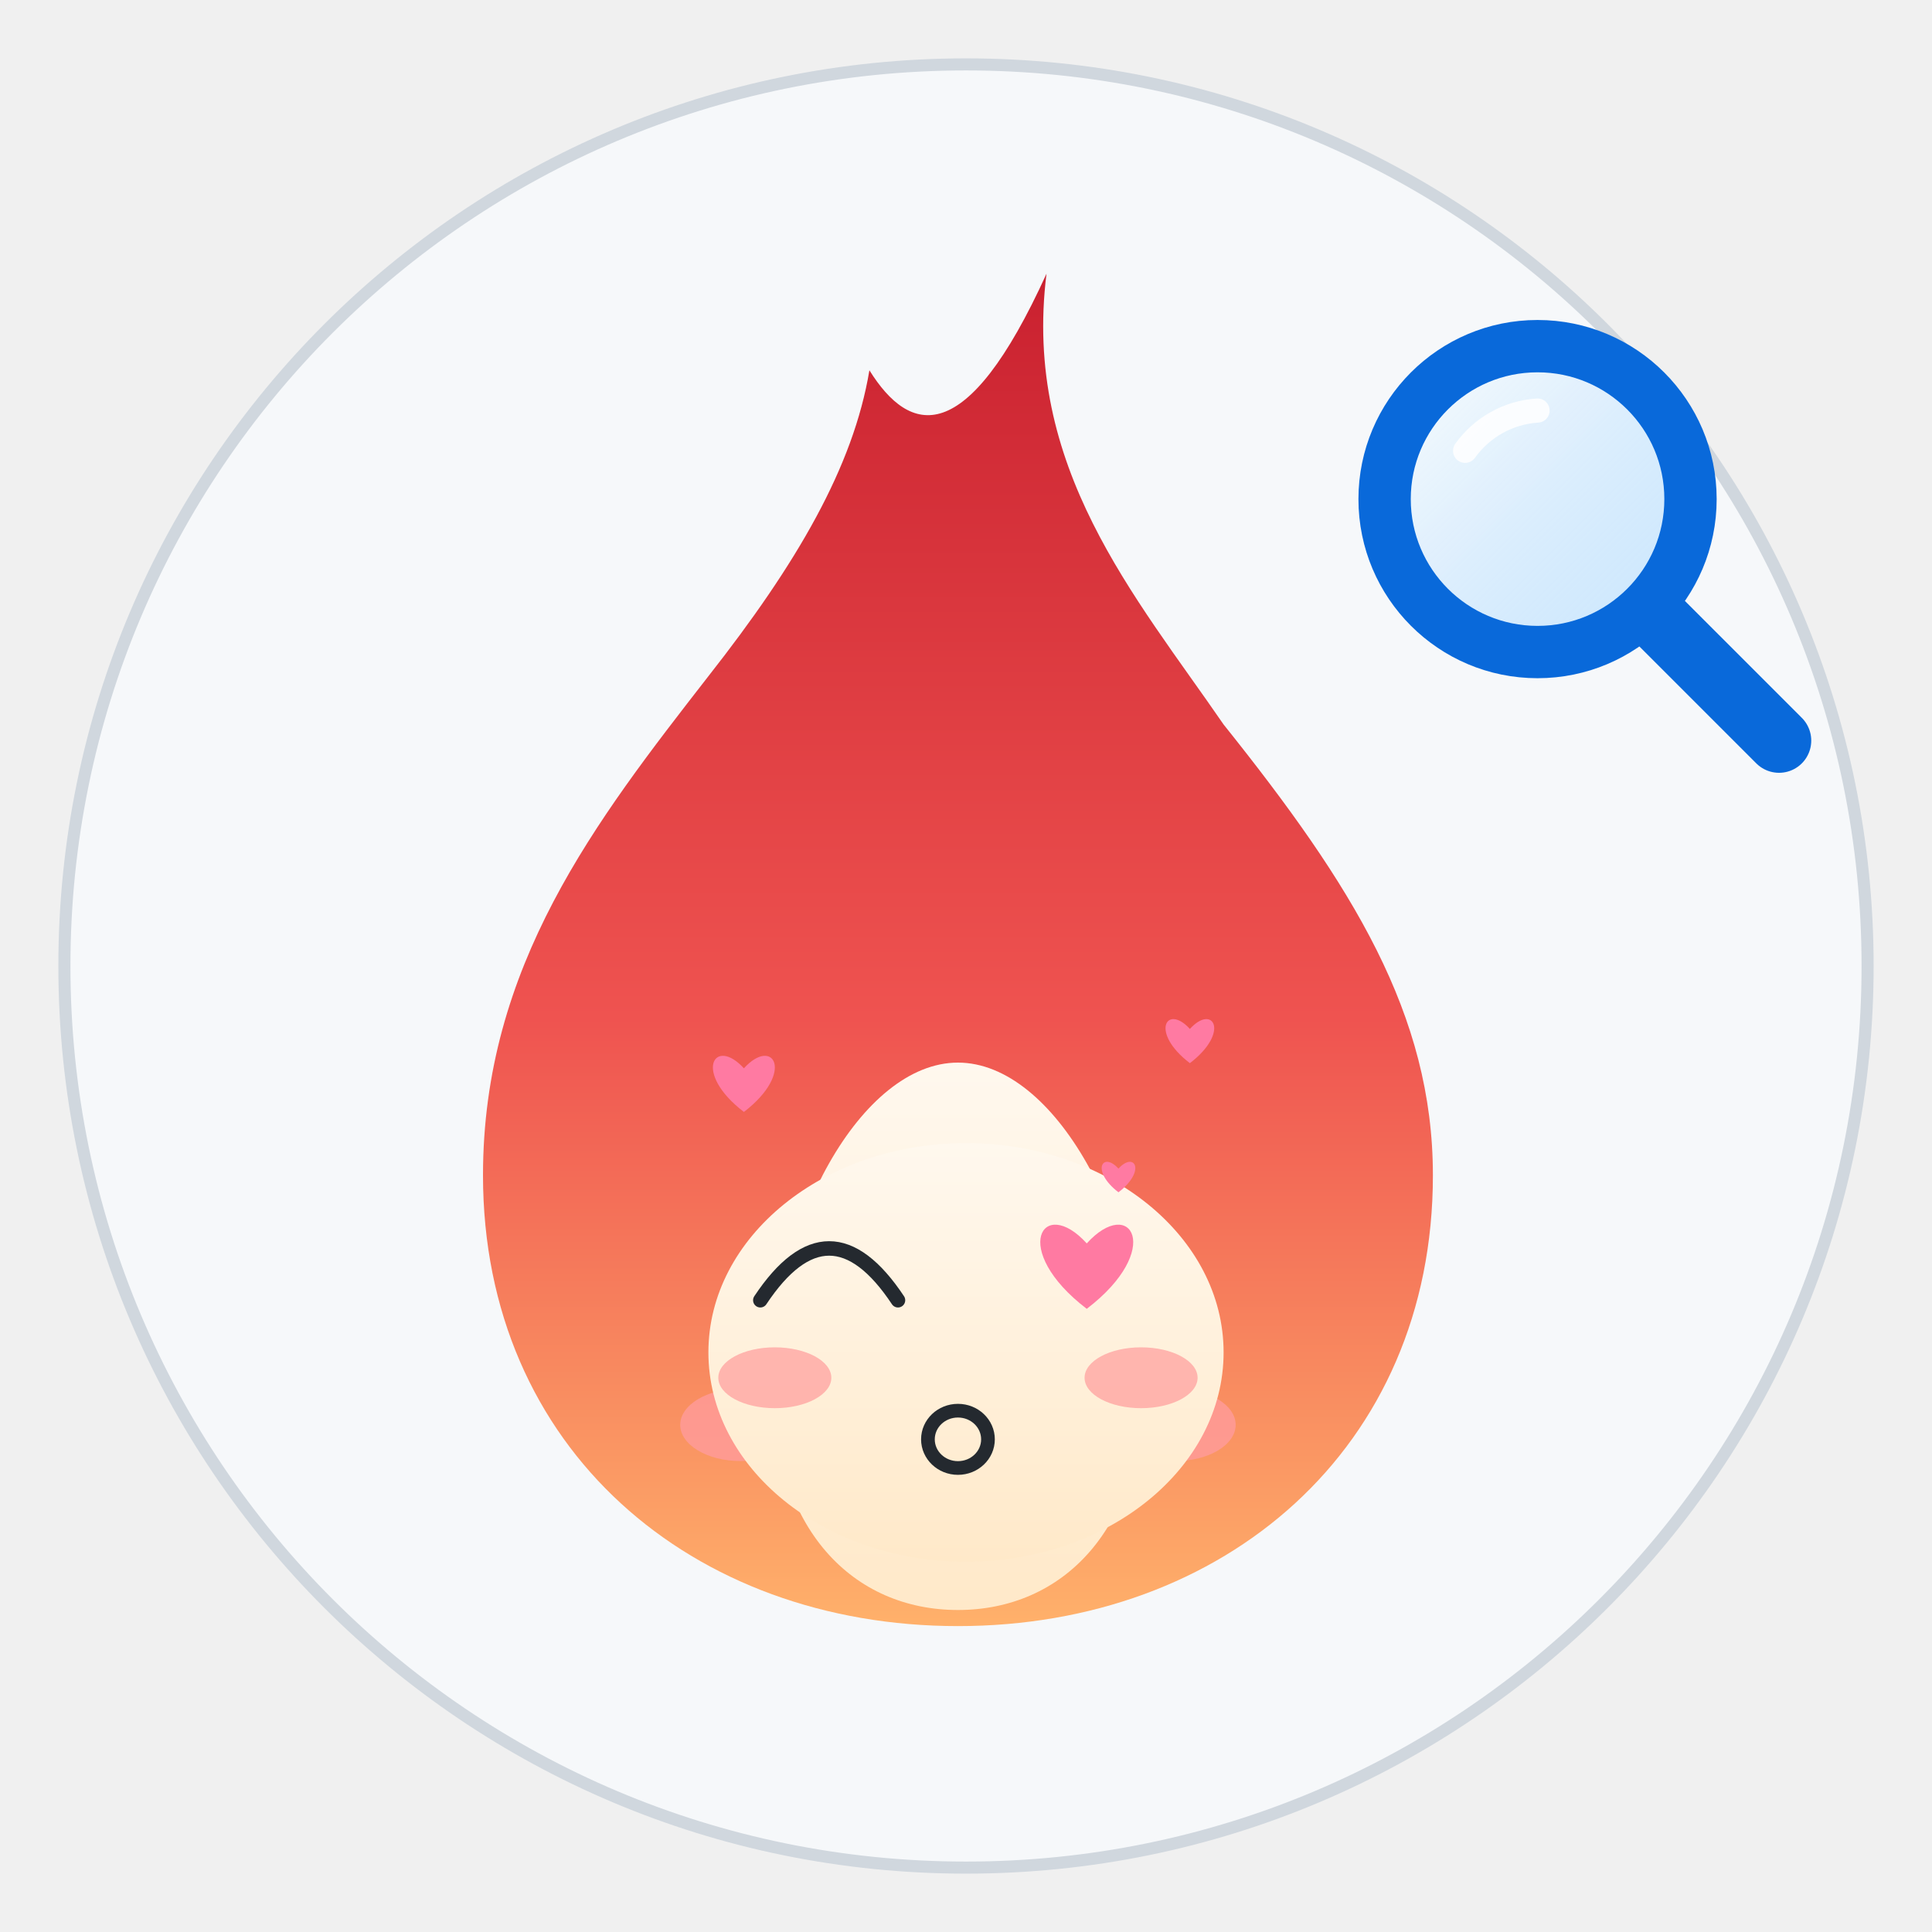
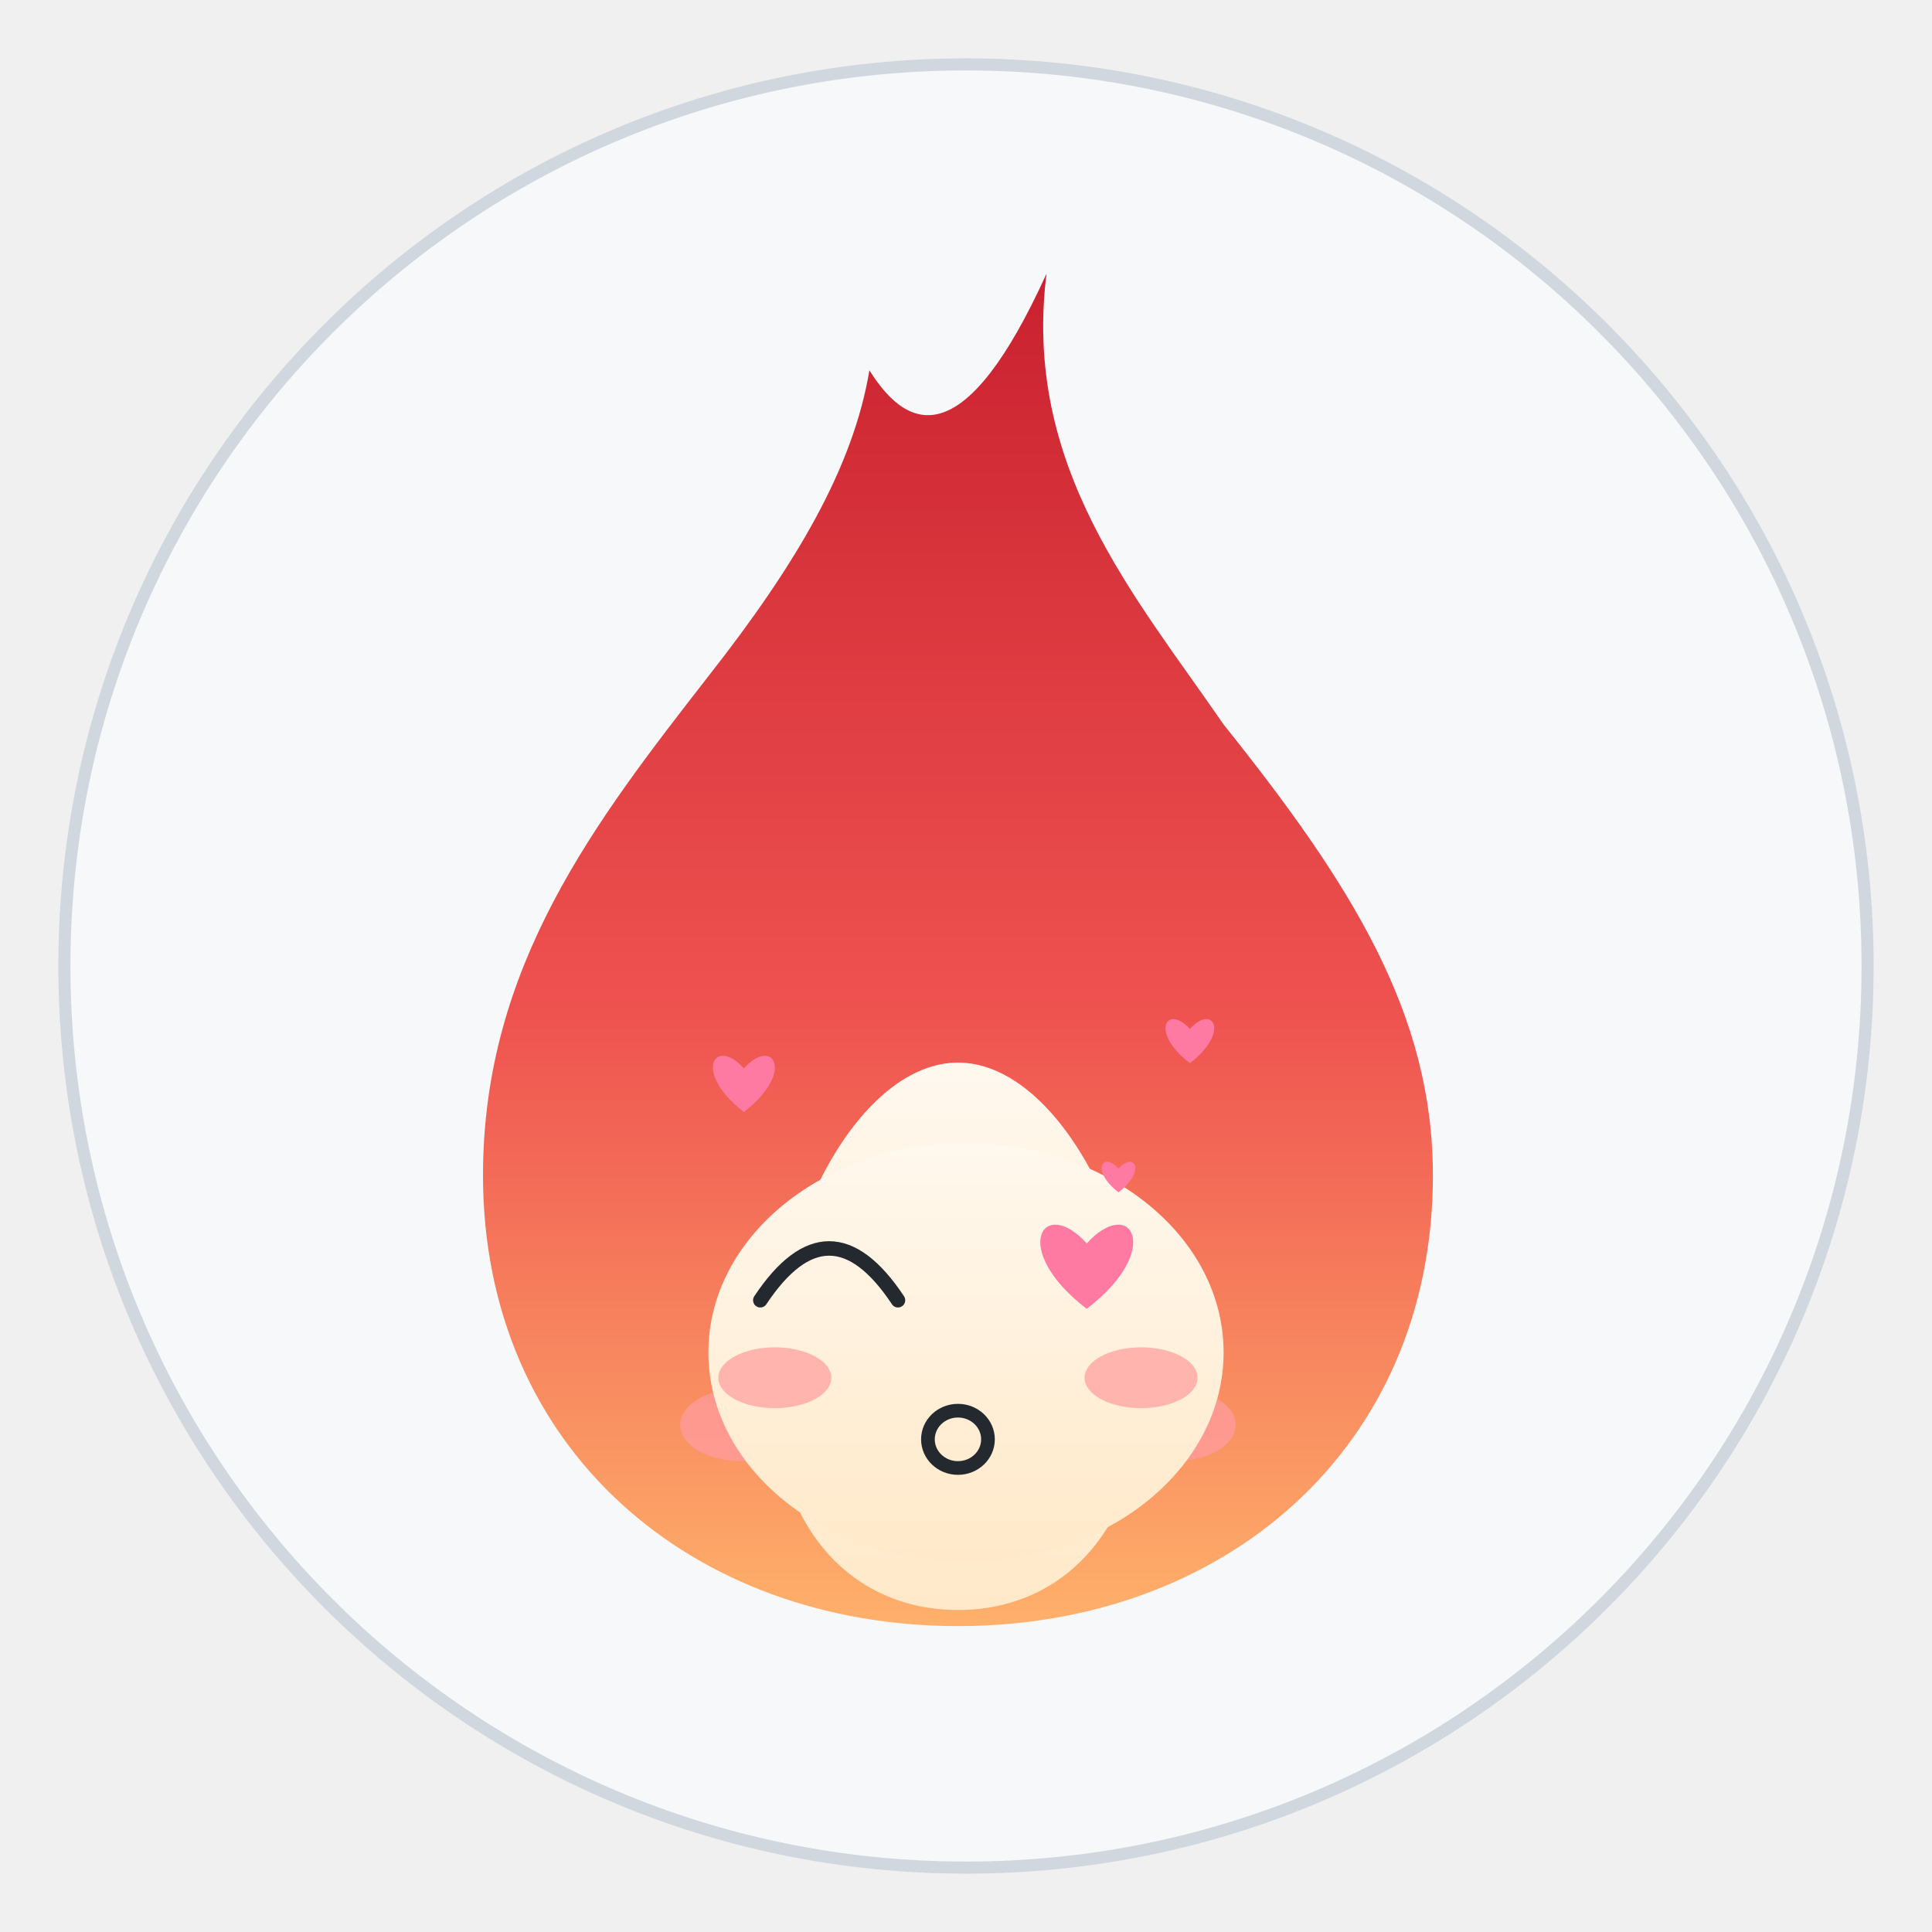
<svg xmlns="http://www.w3.org/2000/svg" viewBox="0 0 240 240" width="240" height="240" role="img" aria-label="焰焰 · 撒娇 Coquettish">
  <style>
.ex-motion { animation: ex-sway 2.4s ease-in-out infinite; transform-box: fill-box; transform-origin: 50% 50%; }
.ex-anim-tear { animation: ex-tear 1.8s ease-in infinite; transform-box: fill-box; transform-origin: center; }
.ex-anim-sweat { animation: ex-tear 1.5s ease-in infinite; transform-box: fill-box; transform-origin: center; }
.ex-anim-heart { animation: ex-heart 2.2s ease-out infinite; transform-box: fill-box; transform-origin: center; }
.ex-anim-spark { animation: ex-spark 1.9s ease-in-out infinite; transform-box: fill-box; transform-origin: center; }
.ex-anim-rain { animation: ex-rain 1.4s linear infinite; transform-box: fill-box; transform-origin: center; }
.ex-anim-confetti { animation: ex-confetti 2.4s linear infinite; transform-box: fill-box; transform-origin: center; }
.ex-anim-pulse { animation: ex-pulse 1.6s ease-in-out infinite; transform-box: fill-box; transform-origin: center; }
.ex-anim-knock { animation: ex-knock 0.55s ease-in-out infinite; transform-box: fill-box; transform-origin: center; }
.ex-anim-knockline { animation: ex-knockline 0.55s ease-out infinite; transform-box: fill-box; transform-origin: center; }
.ex-anim-palm { animation: ex-palm 0.9s ease-in-out infinite; transform-box: fill-box; transform-origin: center; }
.ex-anim-steam { animation: ex-steam 1.8s ease-out infinite; transform-box: fill-box; transform-origin: center; }
.ex-anim-shock { animation: ex-shock 0.5s ease-in-out infinite; transform-box: fill-box; transform-origin: center; }
.ex-anim-please { animation: ex-please 1.4s ease-in-out infinite; transform-box: fill-box; transform-origin: center; }
.ex-anim-drift { animation: ex-drift 4.5s ease-in-out infinite; transform-box: fill-box; transform-origin: center; }
@keyframes ex-sway { 0%,100% { transform: rotate(0deg); } 50% { transform: rotate(-2.5deg); } }
@keyframes ex-tear { 0% { transform: translateY(0); opacity: 0; } 18% { opacity: 1; } 100% { transform: translateY(9.9px); opacity: 0; } }
@keyframes ex-heart { 0% { transform: translateY(0) scale(.65); opacity: 0; } 20% { opacity: 1; } 100% { transform: translateY(-16.2px) scale(1.15); opacity: 0; } }
@keyframes ex-spark { 0%,100% { transform: scale(.6) rotate(0deg); opacity: .3; } 50% { transform: scale(1.15) rotate(25deg); opacity: 1; } }
@keyframes ex-rain { 0% { transform: translateY(0); opacity: 0; } 20% { opacity: 1; } 100% { transform: translateY(10.8px); opacity: 0; } }
@keyframes ex-confetti { 0% { transform: translateY(-4px) rotate(0deg); opacity: 1; } 100% { transform: translateY(14.4px) rotate(200deg); opacity: 0; } }
@keyframes ex-pulse { 0%,100% { transform: scale(1); opacity: .35; } 50% { transform: scale(1.18); opacity: .7; } }
@keyframes ex-knock { 0%,100% { transform: translateX(4.05px); } 35% { transform: translateX(0); } }
@keyframes ex-knockline { 0%,100% { transform: scaleX(.6); opacity: .35; } 35% { transform: scaleX(1); opacity: 1; } }
@keyframes ex-palm { 0%,100% { transform: translateY(0) rotate(0deg); } 50% { transform: translateY(-1.08px) rotate(-4deg); } }
@keyframes ex-steam { 0% { transform: translateY(0); opacity: .7; } 100% { transform: translateY(-8.1px); opacity: 0; } }
@keyframes ex-shock { 0%,100% { transform: scaleX(.7); opacity: .4; } 50% { transform: scaleX(1.25); opacity: 1; } }
@keyframes ex-please { 0%,100% { transform: translateY(0); } 50% { transform: translateY(-1.62px); } }
@keyframes ex-drift { 0%,100% { transform: translateY(0); } 50% { transform: translateY(-1.8px); } }
@media (prefers-reduced-motion: reduce) {
  .ex-motion, [class*="ex-anim-"] { animation: none !important; }
}
</style>
  <g class="ex-motion ex-coquettish">
    <g class="ex-base">
      <defs>
        <linearGradient id="flame" x1="0" y1="1" x2="0" y2="0">
          <stop offset="0" stop-color="#ffb26b" />
          <stop offset="0.45" stop-color="#ef5350" />
          <stop offset="1" stop-color="#c9202f" />
        </linearGradient>
        <linearGradient id="core" x1="0" y1="1" x2="0" y2="0">
          <stop offset="0" stop-color="#ffe9c9" />
          <stop offset="1" stop-color="#fff8ee" />
        </linearGradient>
-         <linearGradient id="lens" x1="0" y1="0" x2="1" y2="1">
-           <stop offset="0" stop-color="#ffffff" stop-opacity="0.75" />
-           <stop offset="1" stop-color="#96d0ff" stop-opacity="0.45" />
-         </linearGradient>
      </defs>
      <circle cx="120" cy="120" r="112" fill="#f6f8fa" stroke="#d0d7de" stroke-width="1.5" />
      <path d="M130 34            C 127 58 141 74 152 90            C 168 110 178 126 178 146            C 178 180 152 202 119 202            C 86 202 60 180 60 146            C 60 120 74 102 88 84            C 99 70 106 58 108 46            C 113 54 120 56 130 34 Z" fill="url(#flame)" />
      <path d="M119 132            C 131 132 142 152 142 172            C 142 190 132 200 119 200            C 106 200 96 190 96 172            C 96 152 107 132 119 132 Z" fill="url(#core)" />
      <ellipse cx="92" cy="177" rx="7.5" ry="4.5" fill="#ff9b9b" opacity="0.8" />
      <ellipse cx="146" cy="177" rx="7.5" ry="4.5" fill="#ff9b9b" opacity="0.8" />
      <circle cx="103" cy="159" r="9" fill="#ffffff" />
      <circle cx="135" cy="159" r="9" fill="#ffffff" />
      <circle cx="103" cy="160" r="4.8" fill="#24292f" />
      <circle cx="135" cy="160" r="4.8" fill="#24292f" />
      <circle cx="101" cy="157.5" r="1.7" fill="#ffffff" />
      <circle cx="133" cy="157.5" r="1.7" fill="#ffffff" />
      <path d="M110 174 Q119 183 128 174" fill="none" stroke="#24292f" stroke-width="2.6" stroke-linecap="round" />
-       <line x1="205" y1="76" x2="221" y2="92" stroke="#0969da" stroke-width="8" stroke-linecap="round" />
-       <circle cx="191" cy="62" r="19" fill="url(#lens)" stroke="#0969da" stroke-width="6.5" />
-       <path d="M182 56 a 12 12 0 0 1 9 -5" fill="none" stroke="#ffffff" stroke-width="3" stroke-linecap="round" opacity="0.85" />
    </g>
    <g class="ex-face">
      <ellipse cx="120" cy="168" rx="32" ry="26" fill="url(#core)" />
      <path d="M 94.45,161.52 Q 103,148.65 111.55,161.52" fill="none" stroke="#24292F" stroke-width="1.8" stroke-linecap="round" />
      <path class="ex-anim-pulse" style="animation-delay:0s" d="M 135,162.59 C 125.36,155.22 129.52,148.42 135,154.46 C 140.48,148.42 144.64,155.22 135,162.59 Z" fill="#FF7AA2" />
      <ellipse cx="119" cy="178.8" rx="3.73" ry="3.56" fill="none" stroke="#24292F" stroke-width="1.7" />
      <ellipse class="ex-anim-pulse" cx="96.25" cy="171.15" rx="7.02" ry="3.78" fill="#FF9B9B" opacity="0.7" />
      <ellipse class="ex-anim-pulse" cx="141.75" cy="171.15" rx="7.02" ry="3.78" fill="#FF9B9B" opacity="0.7" />
      <path class="ex-anim-heart" style="animation-delay:0.0s" d="M 92.41,138.13 C 85.98,133.21 88.75,128.68 92.41,132.71 C 96.06,128.68 98.83,133.21 92.41,138.13 Z" fill="#FF7AA2" />
      <path class="ex-anim-heart" style="animation-delay:0.7s" d="M 147.81,132.07 C 142.76,128.21 144.94,124.65 147.81,127.82 C 150.68,124.65 152.86,128.21 147.81,132.07 Z" fill="#FF7AA2" />
      <path class="ex-anim-heart" style="animation-delay:1.3s" d="M 138.94,148.11 C 135.46,145.44 136.96,142.98 138.94,145.17 C 140.93,142.98 142.43,145.44 138.94,148.11 Z" fill="#FF7AA2" />
    </g>
  </g>
</svg>
